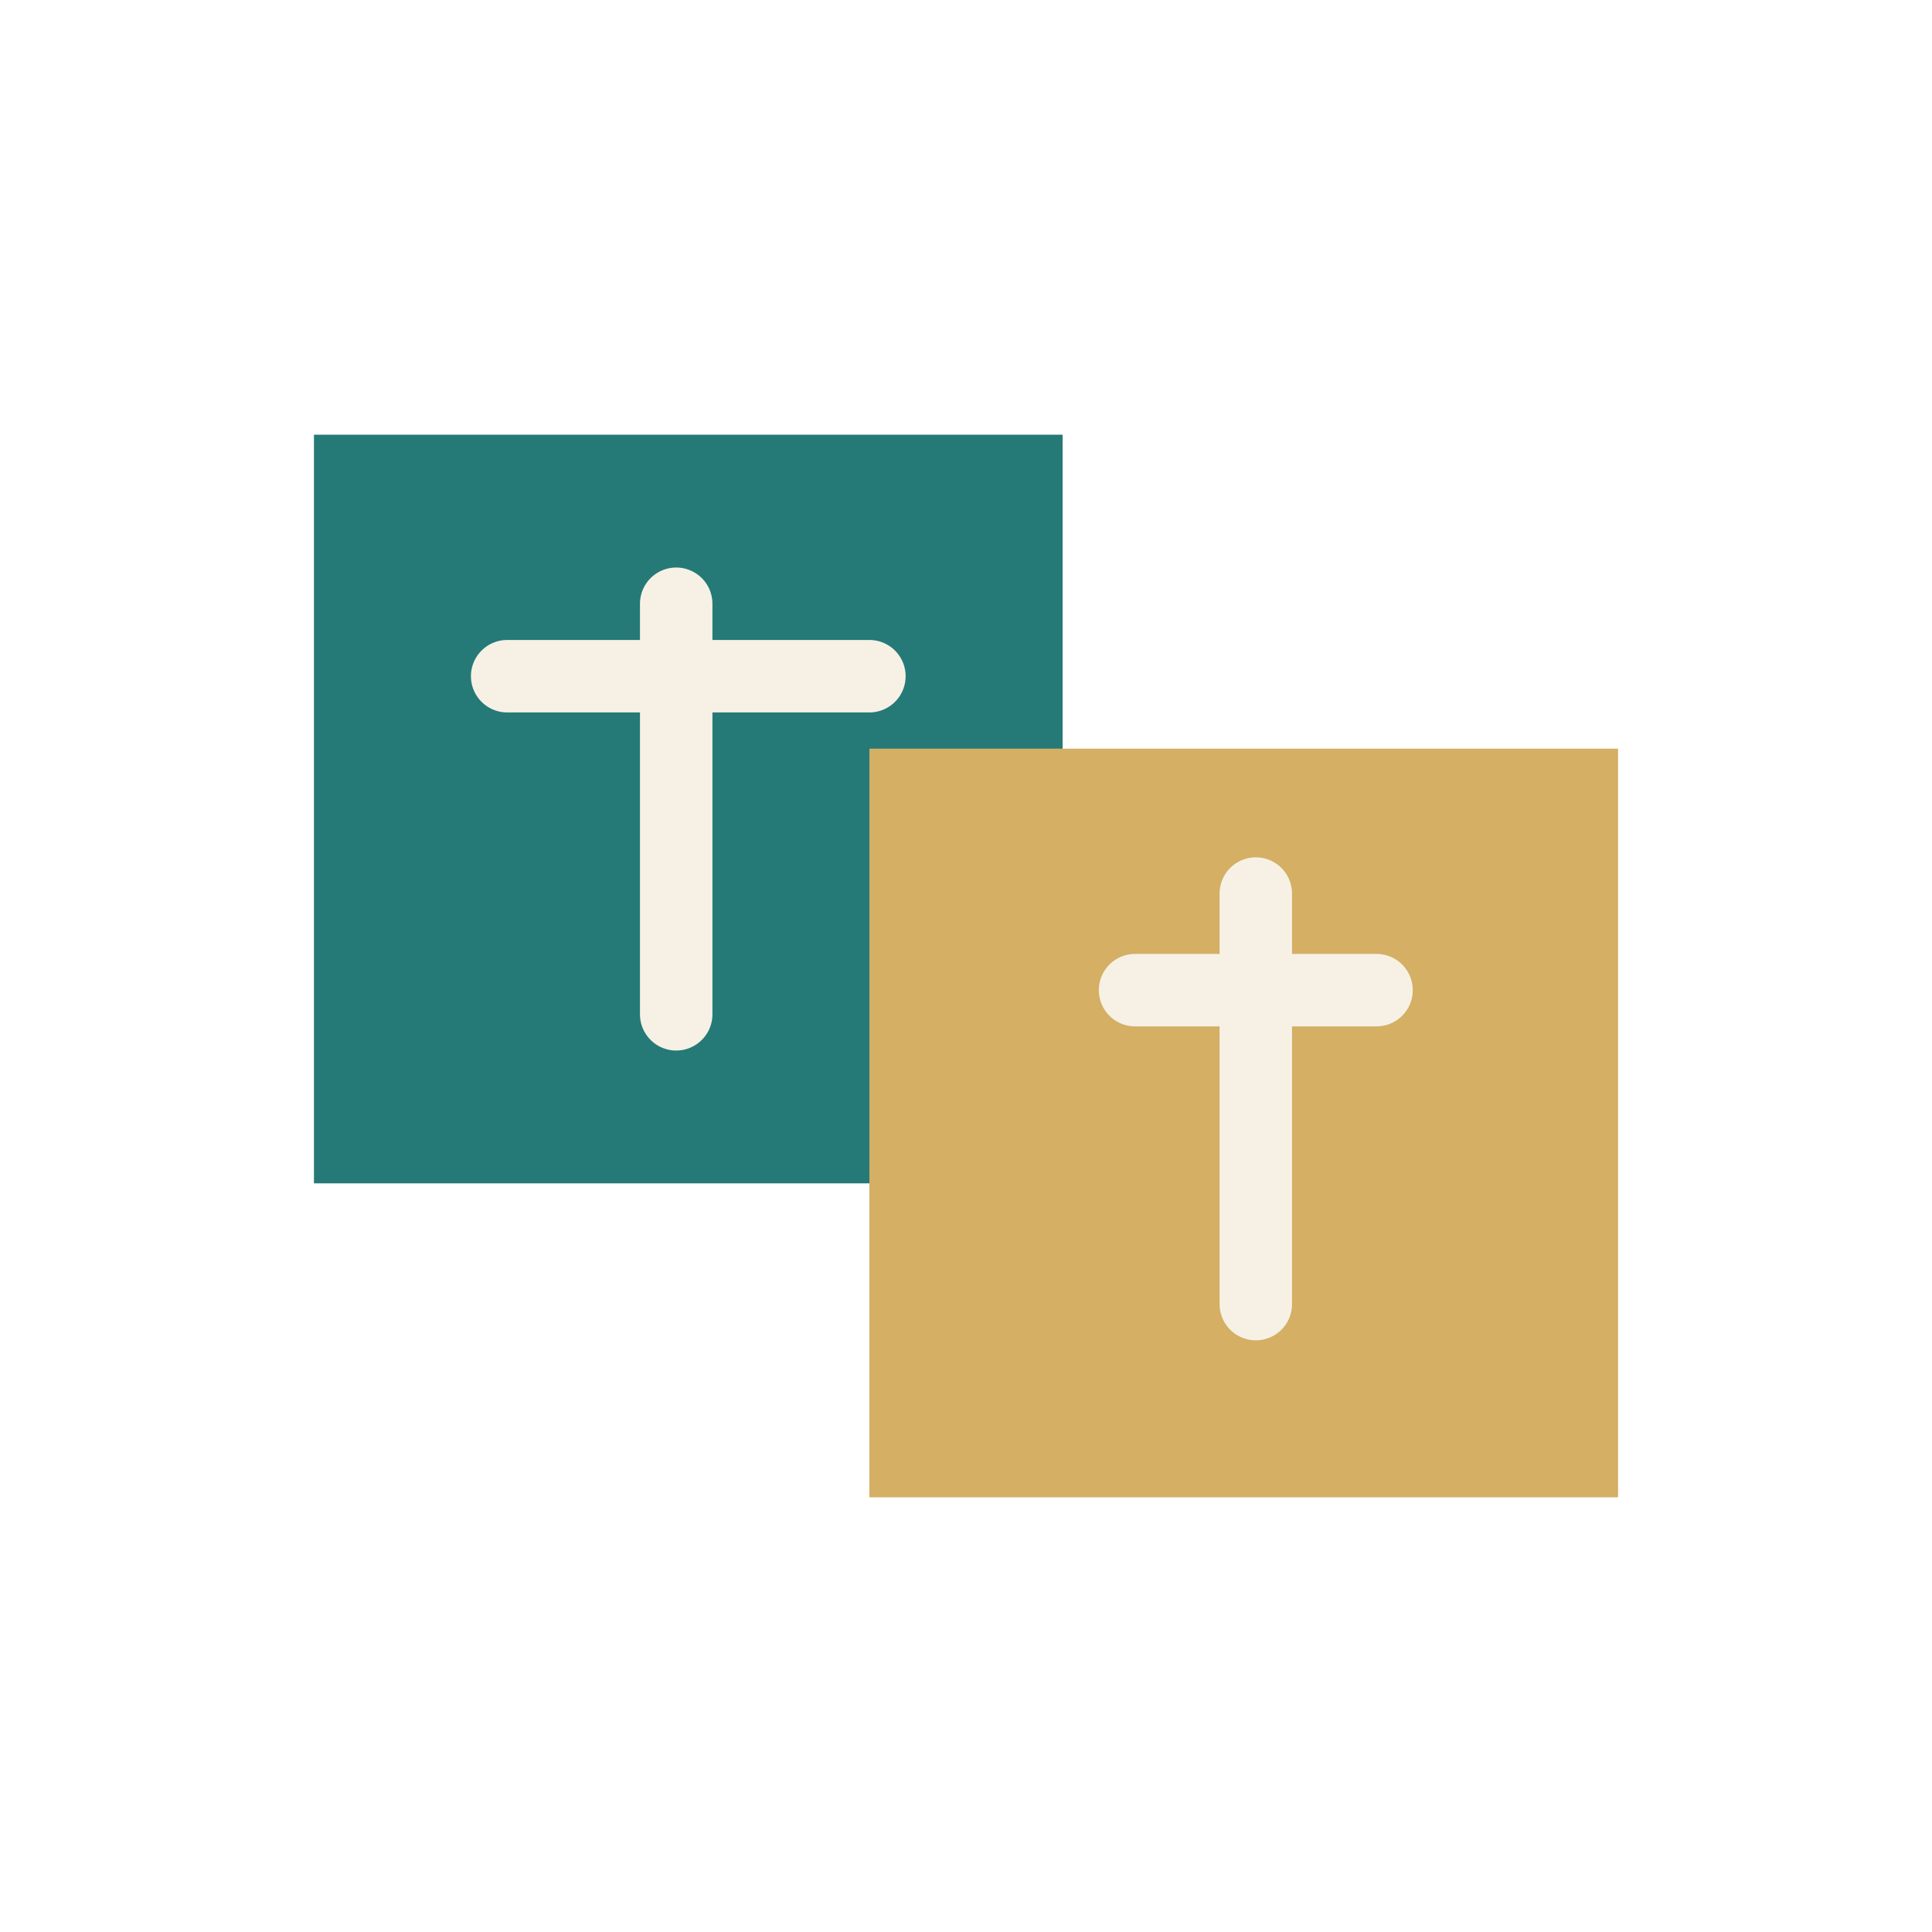
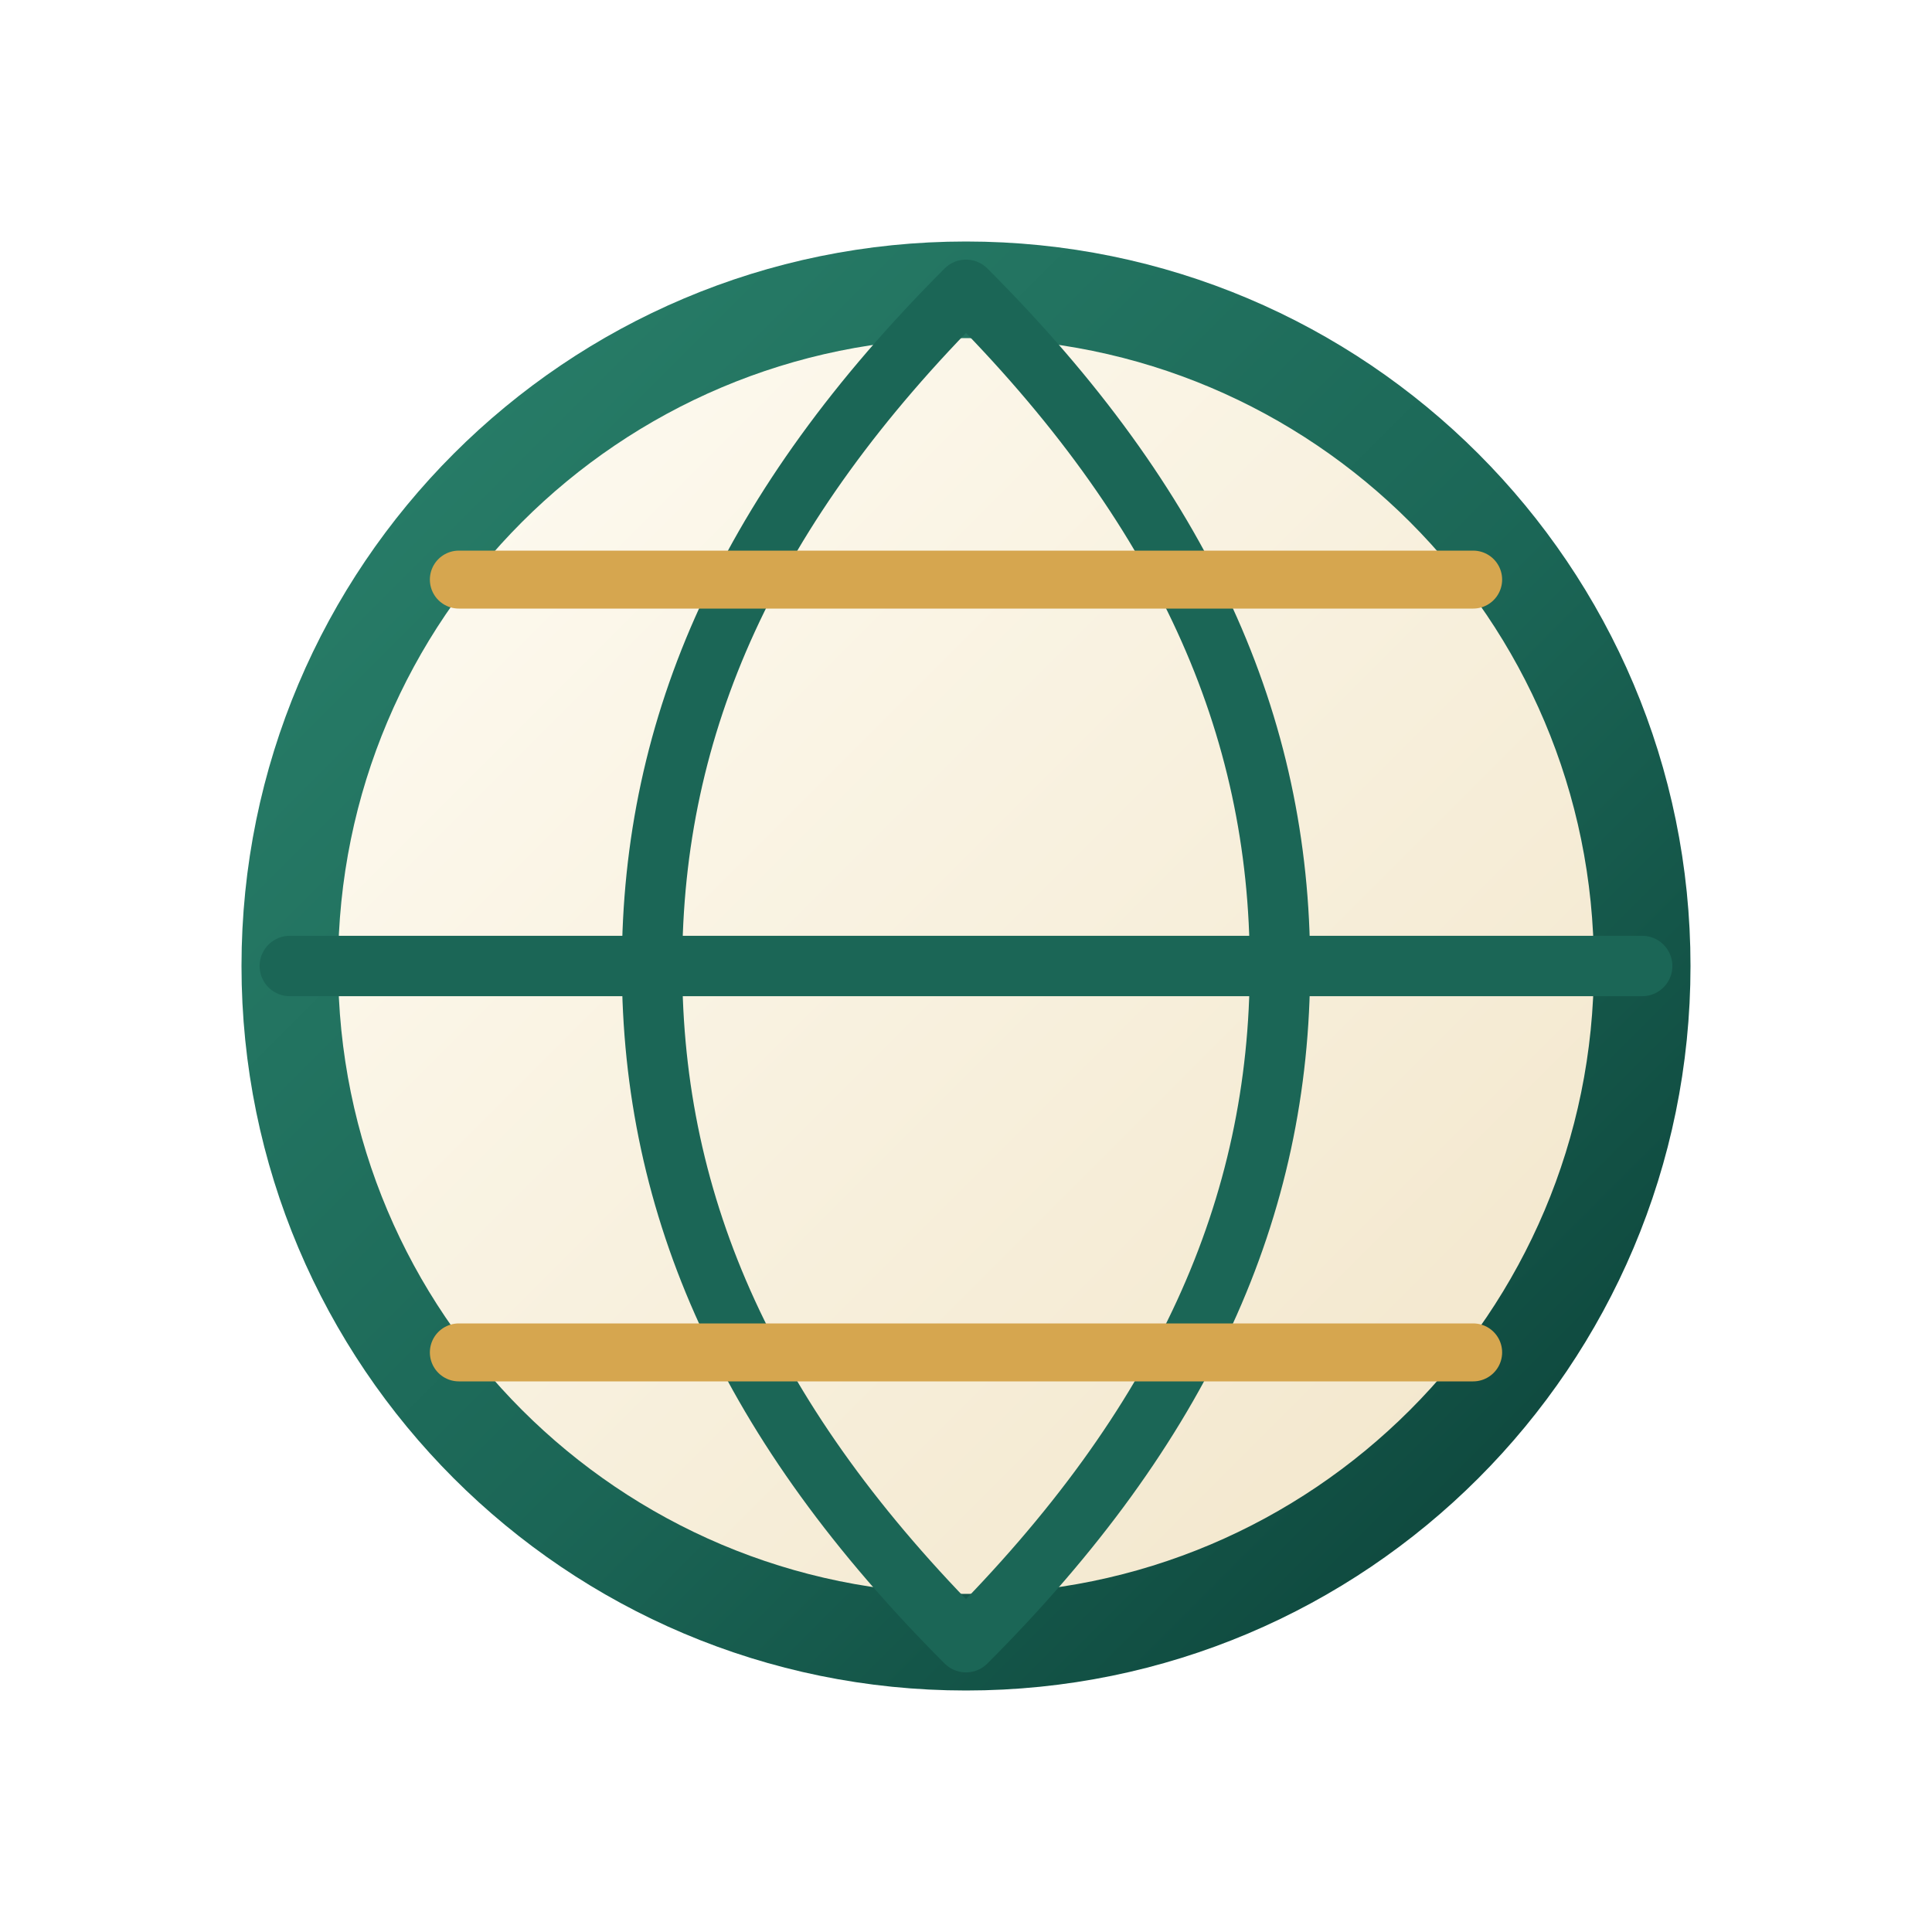
<svg xmlns="http://www.w3.org/2000/svg" viewBox="0 0 80 80" fill="none">
-   <path d="M13 18h31v31H13V18Z" fill="#257A78" />
-   <path d="M36 31h31v31H36V31Z" fill="#D4AF64" />
-   <path d="M21 28h15M28 25v17M47 41h10M52 37v17" stroke="#F7F1E5" stroke-width="3" stroke-linecap="round" />
+   <defs>
+     <linearGradient id="g" x1="0" y1="0" x2="1" y2="1">
+       <stop offset="0" stop-color="#F7D982" />
+       <stop offset=".55" stop-color="#D6A64F" />
+       <stop offset="1" stop-color="#A9721F" />
+     </linearGradient>
+     <linearGradient id="e" x1="0" y1="0" x2="1" y2="1">
+       <stop offset="0" stop-color="#2A816B" />
+       <stop offset=".55" stop-color="#1B6656" />
+       <stop offset="1" stop-color="#0B4037" />
+     </linearGradient>
+     <linearGradient id="b" x1="0" y1="0" x2="1" y2="1">
+       <stop offset="0" stop-color="#9BE8F7" />
+       <stop offset=".55" stop-color="#5BC7E6" />
+       <stop offset="1" stop-color="#2A9BC7" />
+     </linearGradient>
+     <linearGradient id="c" x1="0" y1="0" x2="1" y2="1">
+       <stop offset="0" stop-color="#FFFDF5" />
+       <stop offset="1" stop-color="#F1E4C7" />
+     </linearGradient>
+   </defs>
+   <g stroke-linecap="round" stroke-linejoin="round">
+     <circle cx="40" cy="40" r="28" fill="url(#c)" stroke="url(#e)" stroke-width="4" />
+     <path d="M12 40h56M40 12c9 9 13 18 13 28S49 59 40 68M40 12c-9 9-13 18-13 28s4 19 13 28" stroke="#1B6656" stroke-width="2.5" />
+     <path d="M19 24h42M19 56h42" stroke="#D6A64F" stroke-width="2.4" />
+   </g>
</svg>
